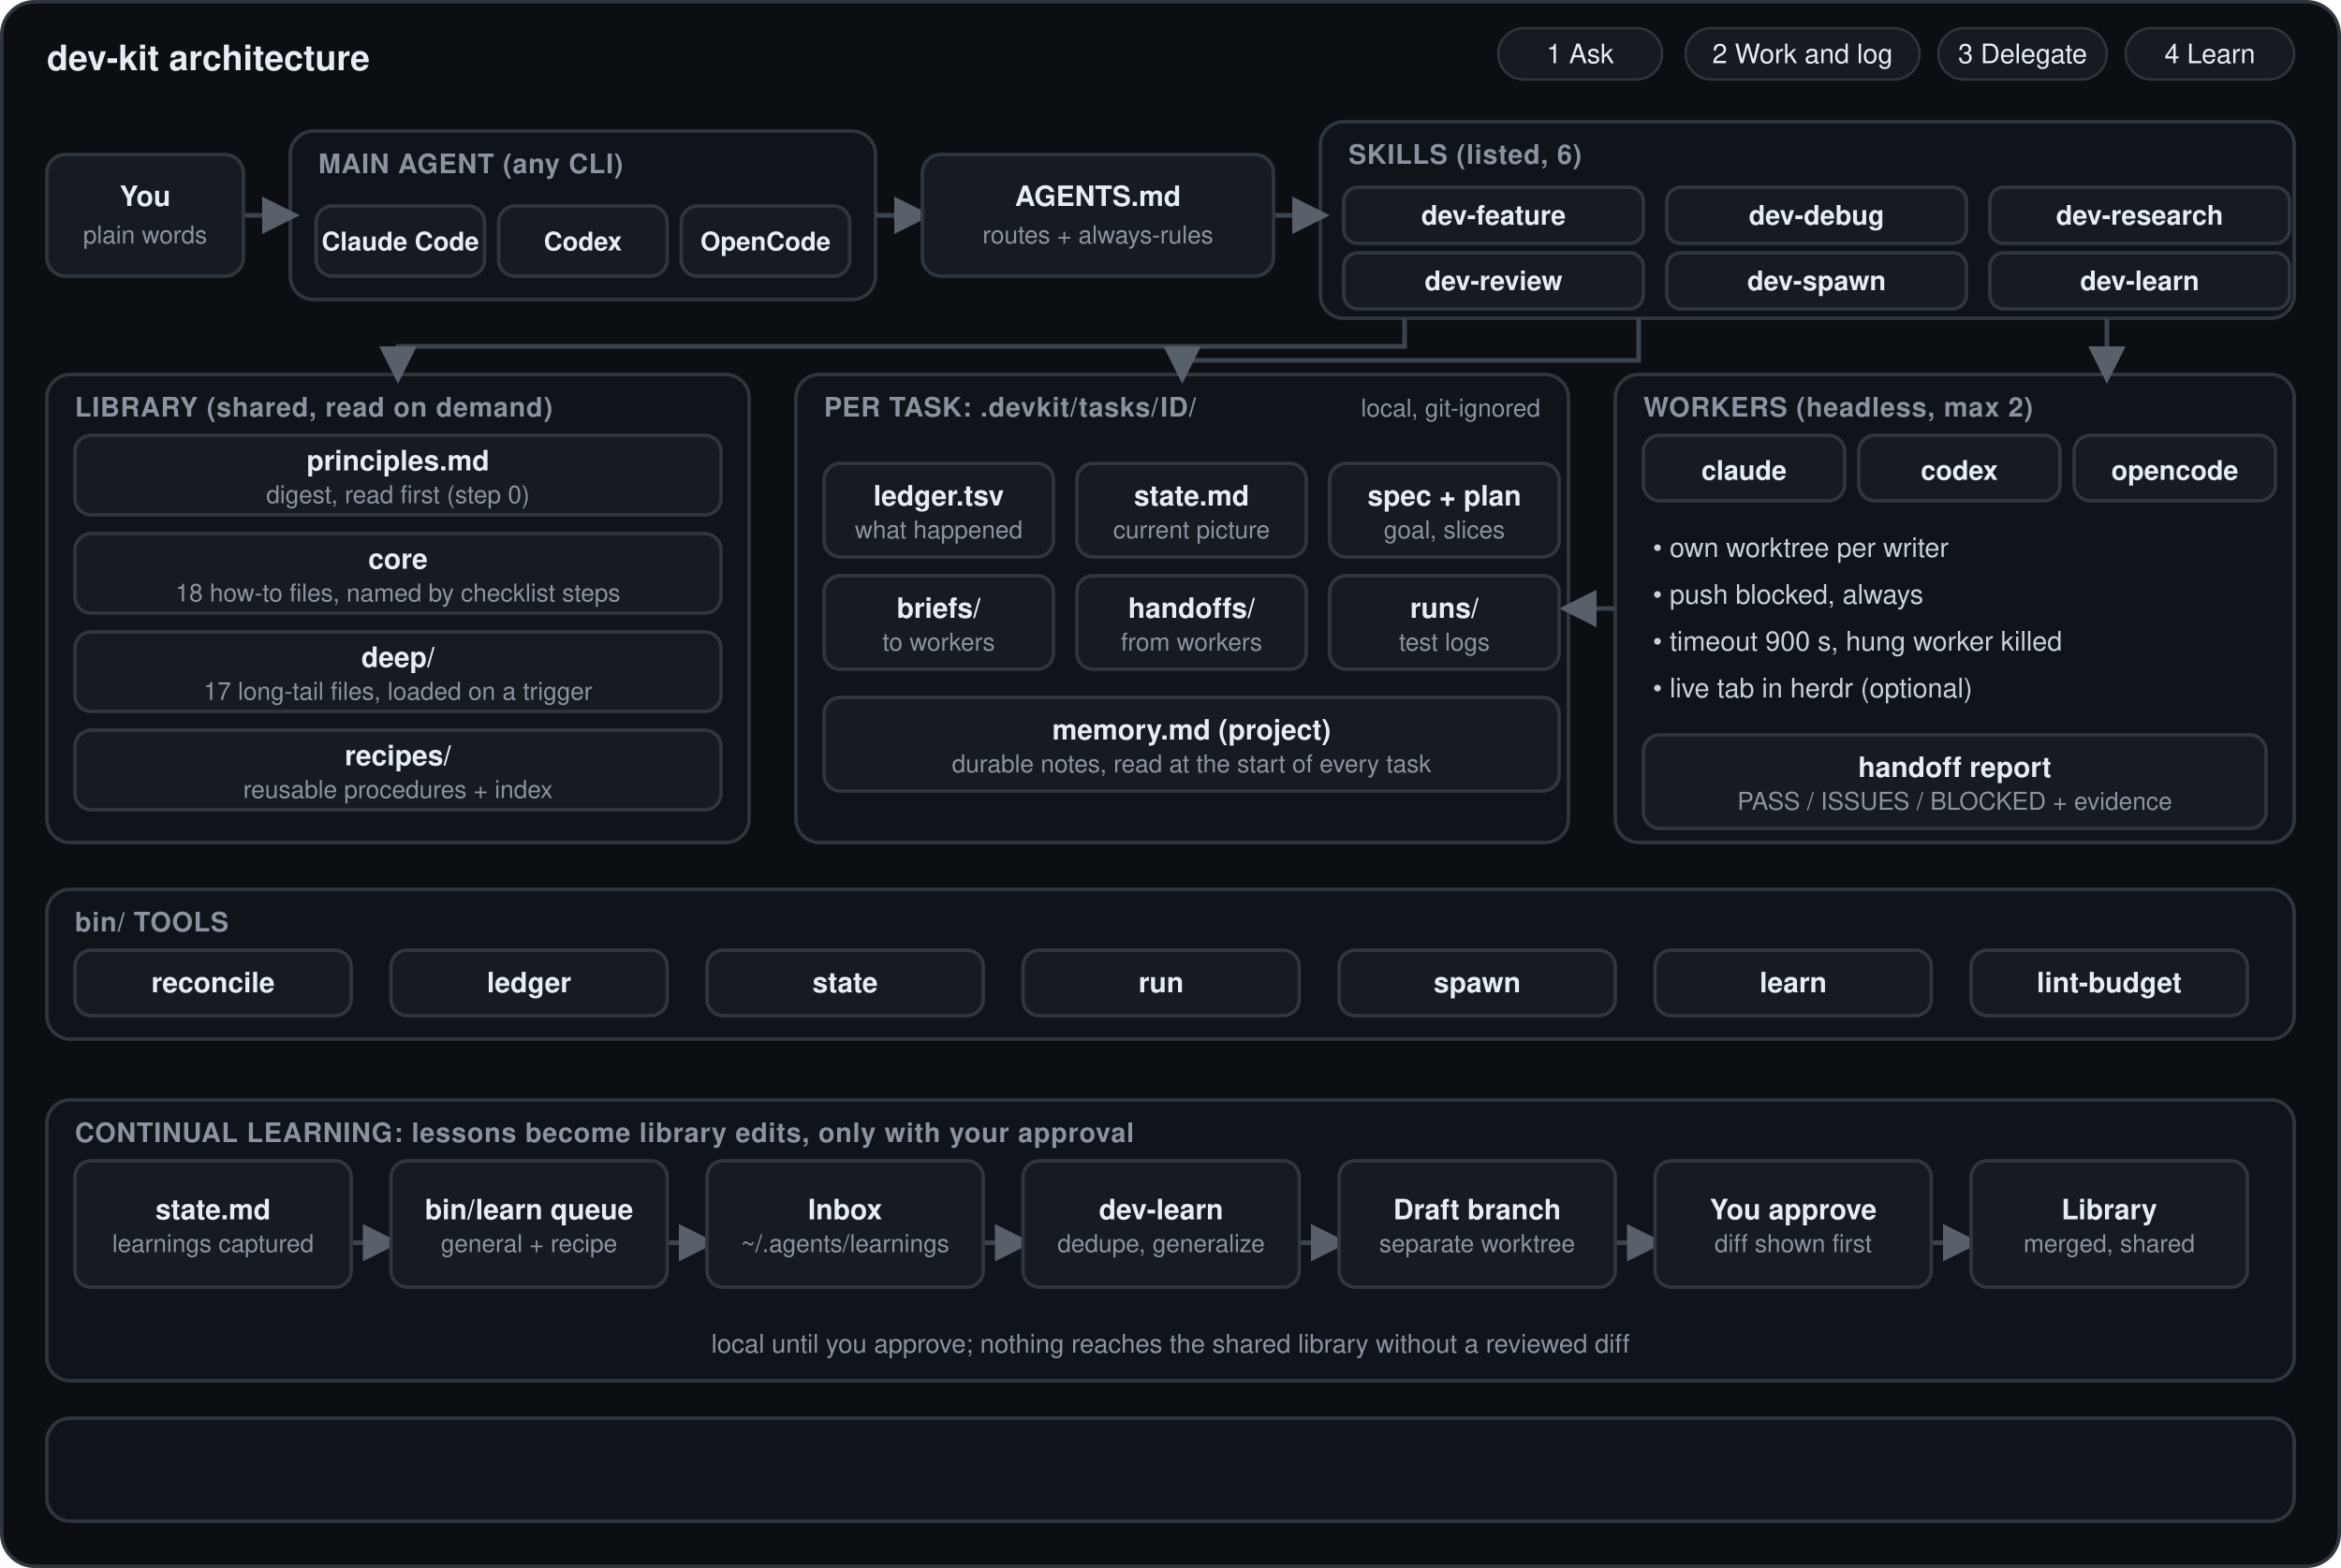
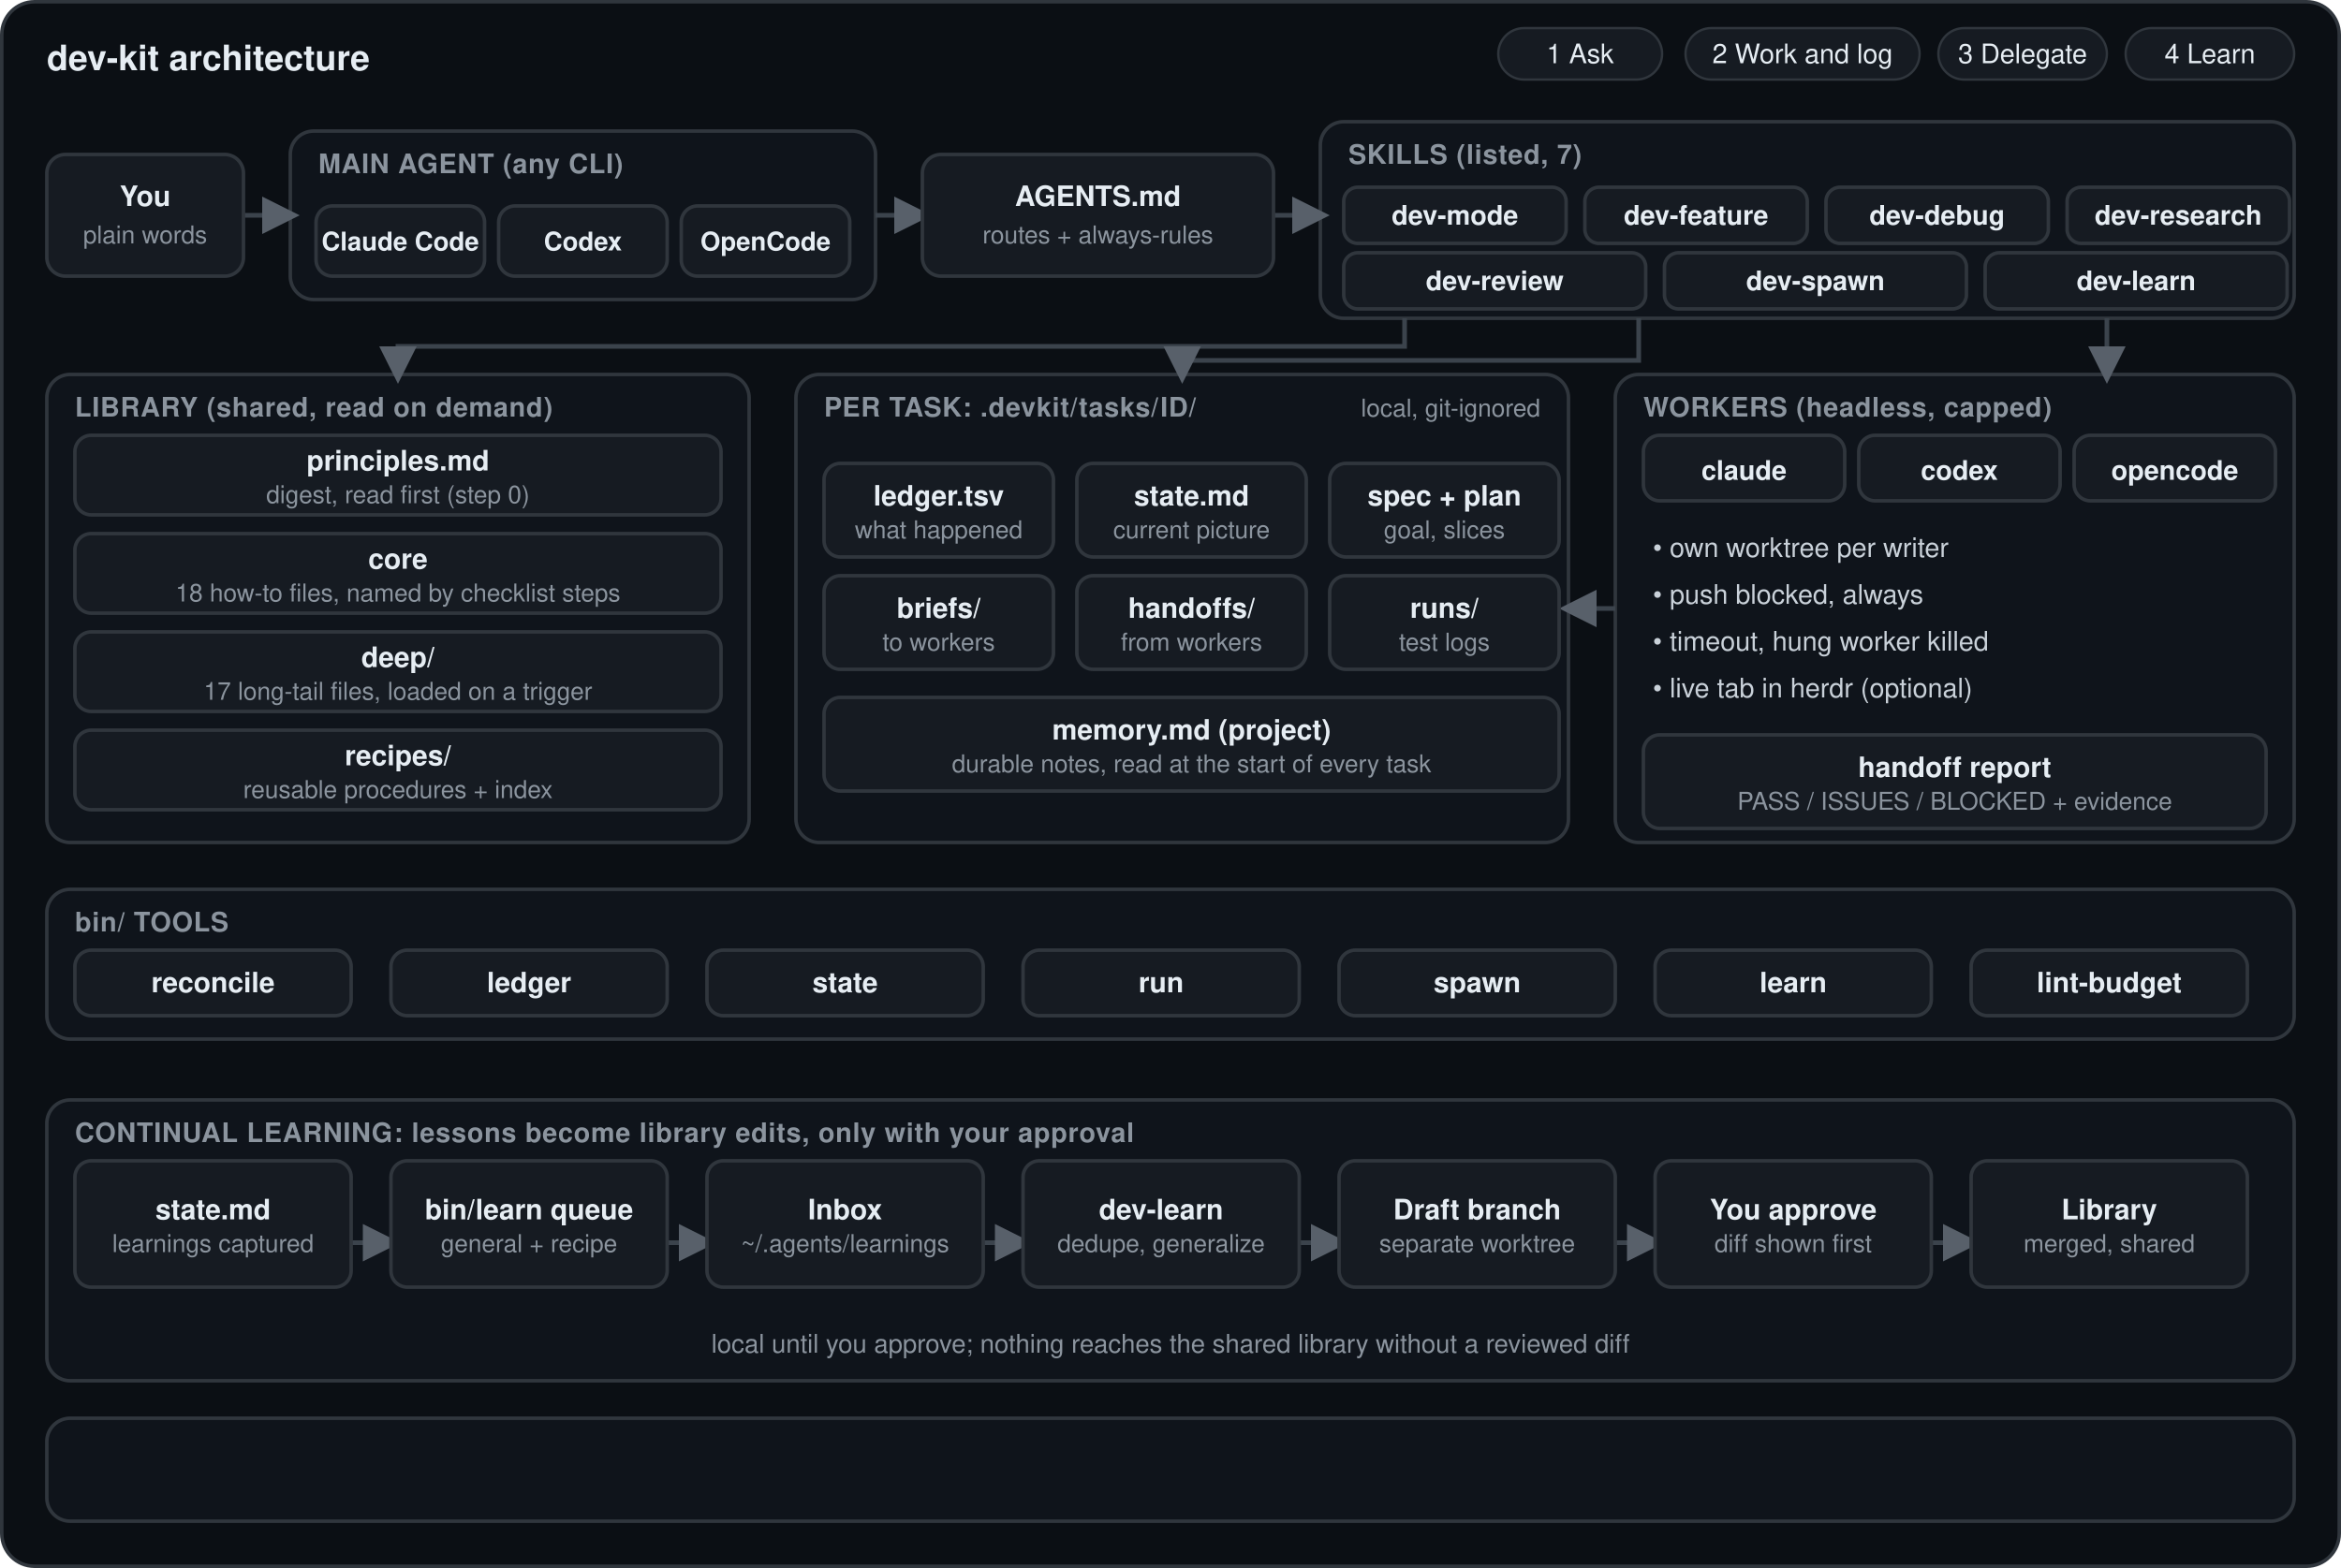
<svg xmlns="http://www.w3.org/2000/svg" viewBox="0 0 1000 670" width="1000" height="670" role="img" aria-label="dev-kit architecture: main agent, skills, library tiers, per-task folder, workers, tools and the learning pipeline">
  <style>
text{font-family:system-ui,-apple-system,"Segoe UI",Helvetica,Arial,sans-serif}
.h{fill:#e6edf3;font-size:15px;font-weight:600}
.pt{fill:#8b949e;font-size:11.5px;font-weight:600;letter-spacing:.3px}
.t{fill:#e6edf3;font-size:12px;font-weight:600;text-anchor:middle}
.s{fill:#8b949e;font-size:10.5px;text-anchor:middle}
.l{fill:#c9d1d9;font-size:11.5px}
.cap{fill:#c9d1d9;font-size:13px;text-anchor:middle;opacity:0}
.pill{fill:#161b22;stroke:#30363d;stroke-width:1}
.pl{fill:#e6edf3;font-size:11.5px;text-anchor:middle}
.pan{fill:#0f141b;stroke:#30363d;stroke-width:1.5}
.chip{fill:#161b22;stroke:#30363d;stroke-width:1.5}
.ln{fill:none;stroke:#3b434c;stroke-width:2}
.dot{opacity:0}
@keyframes pa1{0%{stroke:#58a6ff;stroke-width:2.2}24.99%{stroke:#58a6ff;stroke-width:2.2}25%{stroke:#30363d;stroke-width:1.5}100%{stroke:#30363d;stroke-width:1.5}}@keyframes ca1{0%{stroke:#58a6ff;stroke-width:2.2;fill:#1c2b44}24.99%{stroke:#58a6ff;stroke-width:2.2;fill:#1c2b44}25%{stroke:#30363d;stroke-width:1.5;fill:#161b22}100%{stroke:#30363d;stroke-width:1.5;fill:#161b22}}@keyframes sa1{0%{stroke:#58a6ff;stroke-width:2.6}24.99%{stroke:#58a6ff;stroke-width:2.6}25%{stroke:#3b434c;stroke-width:2}100%{stroke:#3b434c;stroke-width:2}}@keyframes oa1{0%{opacity:1}24.99%{opacity:1}25%{opacity:0}100%{opacity:0}}@keyframes pa2{0%{stroke:#30363d;stroke-width:1.5}24.99%{stroke:#30363d;stroke-width:1.5}25%{stroke:#58a6ff;stroke-width:2.2}49.99%{stroke:#58a6ff;stroke-width:2.2}50%{stroke:#30363d;stroke-width:1.5}100%{stroke:#30363d;stroke-width:1.5}}@keyframes ca2{0%{stroke:#30363d;stroke-width:1.5;fill:#161b22}24.99%{stroke:#30363d;stroke-width:1.5;fill:#161b22}25%{stroke:#58a6ff;stroke-width:2.2;fill:#1c2b44}49.99%{stroke:#58a6ff;stroke-width:2.2;fill:#1c2b44}50%{stroke:#30363d;stroke-width:1.5;fill:#161b22}100%{stroke:#30363d;stroke-width:1.5;fill:#161b22}}@keyframes sa2{0%{stroke:#3b434c;stroke-width:2}24.99%{stroke:#3b434c;stroke-width:2}25%{stroke:#58a6ff;stroke-width:2.6}49.99%{stroke:#58a6ff;stroke-width:2.6}50%{stroke:#3b434c;stroke-width:2}100%{stroke:#3b434c;stroke-width:2}}@keyframes oa2{0%{opacity:0}24.99%{opacity:0}25%{opacity:1}49.99%{opacity:1}50%{opacity:0}100%{opacity:0}}@keyframes pa3{0%{stroke:#30363d;stroke-width:1.5}49.99%{stroke:#30363d;stroke-width:1.5}50%{stroke:#58a6ff;stroke-width:2.2}74.99%{stroke:#58a6ff;stroke-width:2.2}75%{stroke:#30363d;stroke-width:1.5}100%{stroke:#30363d;stroke-width:1.5}}@keyframes ca3{0%{stroke:#30363d;stroke-width:1.5;fill:#161b22}49.99%{stroke:#30363d;stroke-width:1.5;fill:#161b22}50%{stroke:#58a6ff;stroke-width:2.2;fill:#1c2b44}74.99%{stroke:#58a6ff;stroke-width:2.2;fill:#1c2b44}75%{stroke:#30363d;stroke-width:1.5;fill:#161b22}100%{stroke:#30363d;stroke-width:1.5;fill:#161b22}}@keyframes sa3{0%{stroke:#3b434c;stroke-width:2}49.99%{stroke:#3b434c;stroke-width:2}50%{stroke:#58a6ff;stroke-width:2.6}74.99%{stroke:#58a6ff;stroke-width:2.6}75%{stroke:#3b434c;stroke-width:2}100%{stroke:#3b434c;stroke-width:2}}@keyframes oa3{0%{opacity:0}49.99%{opacity:0}50%{opacity:1}74.99%{opacity:1}75%{opacity:0}100%{opacity:0}}@keyframes pa4{0%{stroke:#30363d;stroke-width:1.5}74.99%{stroke:#30363d;stroke-width:1.5}75%{stroke:#58a6ff;stroke-width:2.2}99.99%{stroke:#58a6ff;stroke-width:2.2}}@keyframes ca4{0%{stroke:#30363d;stroke-width:1.5;fill:#161b22}74.99%{stroke:#30363d;stroke-width:1.5;fill:#161b22}75%{stroke:#58a6ff;stroke-width:2.2;fill:#1c2b44}99.99%{stroke:#58a6ff;stroke-width:2.2;fill:#1c2b44}}@keyframes sa4{0%{stroke:#3b434c;stroke-width:2}74.99%{stroke:#3b434c;stroke-width:2}75%{stroke:#58a6ff;stroke-width:2.6}99.99%{stroke:#58a6ff;stroke-width:2.6}}@keyframes oa4{0%{opacity:0}74.99%{opacity:0}75%{opacity:1}99.99%{opacity:1}}@keyframes pa123{0%{stroke:#58a6ff;stroke-width:2.2}74.99%{stroke:#58a6ff;stroke-width:2.2}75%{stroke:#30363d;stroke-width:1.5}100%{stroke:#30363d;stroke-width:1.5}}@keyframes ca123{0%{stroke:#58a6ff;stroke-width:2.2;fill:#1c2b44}74.99%{stroke:#58a6ff;stroke-width:2.2;fill:#1c2b44}75%{stroke:#30363d;stroke-width:1.5;fill:#161b22}100%{stroke:#30363d;stroke-width:1.5;fill:#161b22}}@keyframes sa123{0%{stroke:#58a6ff;stroke-width:2.6}74.99%{stroke:#58a6ff;stroke-width:2.6}75%{stroke:#3b434c;stroke-width:2}100%{stroke:#3b434c;stroke-width:2}}@keyframes oa123{0%{opacity:1}74.99%{opacity:1}75%{opacity:0}100%{opacity:0}}@keyframes pa23{0%{stroke:#30363d;stroke-width:1.5}24.99%{stroke:#30363d;stroke-width:1.5}25%{stroke:#58a6ff;stroke-width:2.2}74.99%{stroke:#58a6ff;stroke-width:2.2}75%{stroke:#30363d;stroke-width:1.5}100%{stroke:#30363d;stroke-width:1.5}}@keyframes ca23{0%{stroke:#30363d;stroke-width:1.5;fill:#161b22}24.99%{stroke:#30363d;stroke-width:1.5;fill:#161b22}25%{stroke:#58a6ff;stroke-width:2.2;fill:#1c2b44}74.99%{stroke:#58a6ff;stroke-width:2.2;fill:#1c2b44}75%{stroke:#30363d;stroke-width:1.5;fill:#161b22}100%{stroke:#30363d;stroke-width:1.5;fill:#161b22}}@keyframes sa23{0%{stroke:#3b434c;stroke-width:2}24.99%{stroke:#3b434c;stroke-width:2}25%{stroke:#58a6ff;stroke-width:2.6}74.99%{stroke:#58a6ff;stroke-width:2.6}75%{stroke:#3b434c;stroke-width:2}100%{stroke:#3b434c;stroke-width:2}}@keyframes oa23{0%{opacity:0}24.99%{opacity:0}25%{opacity:1}74.99%{opacity:1}75%{opacity:0}100%{opacity:0}}@keyframes pa14{0%{stroke:#58a6ff;stroke-width:2.2}24.99%{stroke:#58a6ff;stroke-width:2.2}25%{stroke:#30363d;stroke-width:1.5}74.99%{stroke:#30363d;stroke-width:1.5}75%{stroke:#58a6ff;stroke-width:2.2}99.99%{stroke:#58a6ff;stroke-width:2.2}}@keyframes ca14{0%{stroke:#58a6ff;stroke-width:2.2;fill:#1c2b44}24.99%{stroke:#58a6ff;stroke-width:2.2;fill:#1c2b44}25%{stroke:#30363d;stroke-width:1.5;fill:#161b22}74.99%{stroke:#30363d;stroke-width:1.5;fill:#161b22}75%{stroke:#58a6ff;stroke-width:2.2;fill:#1c2b44}99.99%{stroke:#58a6ff;stroke-width:2.2;fill:#1c2b44}}@keyframes sa14{0%{stroke:#58a6ff;stroke-width:2.6}24.99%{stroke:#58a6ff;stroke-width:2.6}25%{stroke:#3b434c;stroke-width:2}74.99%{stroke:#3b434c;stroke-width:2}75%{stroke:#58a6ff;stroke-width:2.6}99.99%{stroke:#58a6ff;stroke-width:2.6}}@keyframes oa14{0%{opacity:1}24.99%{opacity:1}25%{opacity:0}74.99%{opacity:0}75%{opacity:1}99.99%{opacity:1}}@keyframes pa34{0%{stroke:#30363d;stroke-width:1.5}49.99%{stroke:#30363d;stroke-width:1.5}50%{stroke:#58a6ff;stroke-width:2.2}99.99%{stroke:#58a6ff;stroke-width:2.2}}@keyframes ca34{0%{stroke:#30363d;stroke-width:1.5;fill:#161b22}49.99%{stroke:#30363d;stroke-width:1.5;fill:#161b22}50%{stroke:#58a6ff;stroke-width:2.2;fill:#1c2b44}99.99%{stroke:#58a6ff;stroke-width:2.2;fill:#1c2b44}}@keyframes sa34{0%{stroke:#3b434c;stroke-width:2}49.99%{stroke:#3b434c;stroke-width:2}50%{stroke:#58a6ff;stroke-width:2.6}99.99%{stroke:#58a6ff;stroke-width:2.6}}@keyframes oa34{0%{opacity:0}49.99%{opacity:0}50%{opacity:1}99.99%{opacity:1}}@keyframes pulse{0%{stroke:#58a6ff;stroke-width:2.2;fill:#1c2b44}3.750%{stroke:#58a6ff;stroke-width:2.2;fill:#1c2b44}3.760%{stroke:#30363d;stroke-width:1.5;fill:#161b22}100%{stroke:#30363d;stroke-width:1.5;fill:#161b22}}@keyframes pillon{0%{fill:#1f6feb}25%{fill:#1f6feb}25.01%{fill:#161b22}100%{fill:#161b22}}
@media (prefers-reduced-motion:reduce){*{animation:none!important}.cap{opacity:0}}
</style>
  <defs>
    <marker id="ar" markerWidth="8" markerHeight="8" refX="6" refY="4" orient="auto">
      <path d="M0,0 L8,4 L0,8 z" fill="#58606a" />
    </marker>
    <filter id="gl" x="-150%" y="-150%" width="400%" height="400%">
      <feGaussianBlur stdDeviation="3" />
    </filter>
  </defs>
  <rect x="0.75" y="0.75" width="998.5" height="668.5" rx="14" fill="#0b0f14" stroke="#30363d" stroke-width="1.5" />
  <text x="20" y="30" class="h">dev-kit architecture</text>
  <rect class="pill" x="640" y="12" width="70" height="22" rx="11" style="animation:pillon 24s linear infinite;animation-delay:0s" />
  <text class="pl" x="675.0" y="27">1 Ask</text>
  <rect class="pill" x="720" y="12" width="100" height="22" rx="11" style="animation:pillon 24s linear infinite;animation-delay:6s" />
  <text class="pl" x="770.0" y="27">2 Work and log</text>
  <rect class="pill" x="828" y="12" width="72" height="22" rx="11" style="animation:pillon 24s linear infinite;animation-delay:12s" />
  <text class="pl" x="864.0" y="27">3 Delegate</text>
  <rect class="pill" x="908" y="12" width="72" height="22" rx="11" style="animation:pillon 24s linear infinite;animation-delay:18s" />
  <text class="pl" x="944.0" y="27">4 Learn</text>
  <rect class="pan" x="564" y="52" width="416" height="84" rx="10" style="animation:pa123 24s linear infinite;" />
-   <text class="pt" x="576" y="70">SKILLS (listed, 6)</text>
+   <text class="pt" x="576" y="70">SKILLS (listed, 7)</text>
  <rect class="pan" x="124" y="56" width="250" height="72" rx="10" style="animation:pa1 24s linear infinite;" />
  <text class="pt" x="136" y="74">MAIN AGENT (any CLI)</text>
  <rect class="pan" x="20" y="160" width="300" height="200" rx="10" style="animation:pa14 24s linear infinite;" />
  <text class="pt" x="32" y="178">LIBRARY (shared, read on demand)</text>
  <rect class="pan" x="340" y="160" width="330" height="200" rx="10" style="animation:pa23 24s linear infinite;" />
  <text class="pt" x="352" y="178">PER TASK: .devkit/tasks/ID/</text>
  <text class="s" x="658" y="178" style="text-anchor:end">local, git-ignored</text>
  <rect class="pan" x="690" y="160" width="290" height="200" rx="10" style="animation:pa3 24s linear infinite;" />
-   <text class="pt" x="702" y="178">WORKERS (headless, max 2)</text>
+   <text class="pt" x="702" y="178">WORKERS (headless, capped)</text>
  <rect class="pan" x="20" y="380" width="960" height="64" rx="10" style="" />
  <text class="pt" x="32" y="398">bin/ TOOLS</text>
  <rect class="pan" x="20" y="470" width="960" height="120" rx="10" style="animation:pa4 24s linear infinite;" />
  <text class="pt" x="32" y="488">CONTINUAL LEARNING: lessons become library edits, only with your approval</text>
  <path class="ln" d="M104,92 L124,92" marker-end="url(#ar)" style="animation:sa1 24s linear infinite;" />
  <path class="ln" d="M374,92 L394,92" marker-end="url(#ar)" style="animation:sa1 24s linear infinite;" />
  <path class="ln" d="M544,92 L564,92" marker-end="url(#ar)" style="animation:sa1 24s linear infinite;" />
  <path class="ln" d="M600,136 L600,148 L170,148 L170,160" marker-end="url(#ar)" style="animation:sa1 24s linear infinite;" />
  <path class="ln" d="M700,136 L700,154 L505,154 L505,160" marker-end="url(#ar)" style="animation:sa2 24s linear infinite;" />
  <path class="ln" d="M900,136 L900,160" marker-end="url(#ar)" style="animation:sa3 24s linear infinite;" />
  <path class="ln" d="M690,260 L670,260" marker-end="url(#ar)" style="animation:sa3 24s linear infinite;" />
  <path class="ln" d="M150,531 L167,531" marker-end="url(#ar)" style="animation:sa4 24s linear infinite;" />
  <path class="ln" d="M285,531 L302,531" marker-end="url(#ar)" style="animation:sa4 24s linear infinite;" />
  <path class="ln" d="M420,531 L437,531" marker-end="url(#ar)" style="animation:sa4 24s linear infinite;" />
  <path class="ln" d="M555,531 L572,531" marker-end="url(#ar)" style="animation:sa4 24s linear infinite;" />
  <path class="ln" d="M690,531 L707,531" marker-end="url(#ar)" style="animation:sa4 24s linear infinite;" />
  <path class="ln" d="M825,531 L842,531" marker-end="url(#ar)" style="animation:sa4 24s linear infinite;" />
  <circle class="dot" r="9" fill="#58a6ff" filter="url(#gl)" style="animation:oa1 24s linear infinite">
    <animateMotion dur="24s" repeatCount="indefinite" path="M104,92 L124,92 M374,92 L394,92 M544,92 L564,92 M600,136 L600,148 L170,148 L170,160" keyTimes="0;0.225;1" keyPoints="0;1;1" calcMode="linear" />
  </circle>
  <circle class="dot" r="4.5" fill="#79c0ff" style="animation:oa1 24s linear infinite">
    <animateMotion dur="24s" repeatCount="indefinite" path="M104,92 L124,92 M374,92 L394,92 M544,92 L564,92 M600,136 L600,148 L170,148 L170,160" keyTimes="0;0.225;1" keyPoints="0;1;1" calcMode="linear" />
  </circle>
  <circle class="dot" r="9" fill="#58a6ff" filter="url(#gl)" style="animation:oa2 24s linear infinite">
    <animateMotion dur="24s" repeatCount="indefinite" path="M700,136 L700,154 L505,154 L505,160" keyTimes="0;0.25;0.475;1" keyPoints="0;0;1;1" calcMode="linear" />
  </circle>
  <circle class="dot" r="4.5" fill="#79c0ff" style="animation:oa2 24s linear infinite">
    <animateMotion dur="24s" repeatCount="indefinite" path="M700,136 L700,154 L505,154 L505,160" keyTimes="0;0.25;0.475;1" keyPoints="0;0;1;1" calcMode="linear" />
  </circle>
  <circle class="dot" r="9" fill="#58a6ff" filter="url(#gl)" style="animation:oa3 24s linear infinite">
    <animateMotion dur="24s" repeatCount="indefinite" path="M900,136 L900,160 M690,260 L670,260" keyTimes="0;0.5;0.725;1" keyPoints="0;0;1;1" calcMode="linear" />
  </circle>
  <circle class="dot" r="4.5" fill="#79c0ff" style="animation:oa3 24s linear infinite">
    <animateMotion dur="24s" repeatCount="indefinite" path="M900,136 L900,160 M690,260 L670,260" keyTimes="0;0.5;0.725;1" keyPoints="0;0;1;1" calcMode="linear" />
  </circle>
  <circle class="dot" r="9" fill="#58a6ff" filter="url(#gl)" style="animation:oa4 24s linear infinite">
    <animateMotion dur="24s" repeatCount="indefinite" path="M91,531 L901,531" keyTimes="0;0.75;0.975;1" keyPoints="0;0;1;1" calcMode="linear" />
  </circle>
  <circle class="dot" r="4.5" fill="#79c0ff" style="animation:oa4 24s linear infinite">
    <animateMotion dur="24s" repeatCount="indefinite" path="M91,531 L901,531" keyTimes="0;0.75;0.975;1" keyPoints="0;0;1;1" calcMode="linear" />
  </circle>
  <rect class="chip" x="20" y="66" width="84" height="52" rx="8" style="animation:ca1 24s linear infinite;" />
  <text class="t" x="62" y="88">You</text>
  <text class="s" x="62" y="104">plain words</text>
  <rect class="chip" x="135" y="88" width="72" height="30" rx="7" />
  <text class="t" x="171" y="107" style="font-size:11px">Claude Code</text>
  <rect class="chip" x="213" y="88" width="72" height="30" rx="7" />
  <text class="t" x="249" y="107" style="font-size:11px">Codex</text>
  <rect class="chip" x="291" y="88" width="72" height="30" rx="7" />
  <text class="t" x="327" y="107" style="font-size:11px">OpenCode</text>
  <rect class="chip" x="394" y="66" width="150" height="52" rx="8" style="animation:ca1 24s linear infinite;" />
  <text class="t" x="469" y="88">AGENTS.md</text>
  <text class="s" x="469" y="104">routes + always-rules</text>
-   <rect class="chip" x="574" y="80" width="128" height="24" rx="6" />
-   <text class="t" x="638" y="96" style="font-size:11.5px">dev-feature</text>
-   <rect class="chip" x="712" y="80" width="128" height="24" rx="6" />
-   <text class="t" x="776" y="96" style="font-size:11.5px">dev-debug</text>
-   <rect class="chip" x="850" y="80" width="128" height="24" rx="6" />
-   <text class="t" x="914" y="96" style="font-size:11.5px">dev-research</text>
-   <rect class="chip" x="574" y="108" width="128" height="24" rx="6" />
-   <text class="t" x="638" y="124" style="font-size:11.5px">dev-review</text>
-   <rect class="chip" x="712" y="108" width="128" height="24" rx="6" />
-   <text class="t" x="776" y="124" style="font-size:11.5px">dev-spawn</text>
-   <rect class="chip" x="850" y="108" width="128" height="24" rx="6" />
-   <text class="t" x="914" y="124" style="font-size:11.5px">dev-learn</text>
+   <rect class="chip" x="574" y="80" width="95" height="24" rx="6" />
+   <text class="t" x="621.5" y="96" style="font-size:11.5px">dev-mode</text>
+   <rect class="chip" x="677" y="80" width="95" height="24" rx="6" />
+   <text class="t" x="724.5" y="96" style="font-size:11.5px">dev-feature</text>
+   <rect class="chip" x="780" y="80" width="95" height="24" rx="6" />
+   <text class="t" x="827.5" y="96" style="font-size:11.5px">dev-debug</text>
+   <rect class="chip" x="883" y="80" width="95" height="24" rx="6" />
+   <text class="t" x="930.5" y="96" style="font-size:11.5px">dev-research</text>
+   <rect class="chip" x="574" y="108" width="129" height="24" rx="6" />
+   <text class="t" x="638.5" y="124" style="font-size:11.5px">dev-review</text>
+   <rect class="chip" x="711" y="108" width="129" height="24" rx="6" />
+   <text class="t" x="775.5" y="124" style="font-size:11.5px">dev-spawn</text>
+   <rect class="chip" x="848" y="108" width="129" height="24" rx="6" />
+   <text class="t" x="912.5" y="124" style="font-size:11.5px">dev-learn</text>
  <rect class="chip" x="32" y="186" width="276" height="34" rx="7" style="animation:ca1 24s linear infinite;" />
  <text class="t" x="170.0" y="201.0">principles.md</text>
  <text class="s" x="170.0" y="215.0">digest, read first (step 0)</text>
  <rect class="chip" x="32" y="228" width="276" height="34" rx="7" style="" />
  <text class="t" x="170.0" y="243.0">core</text>
  <text class="s" x="170.0" y="257.0">18 how-to files, named by checklist steps</text>
  <rect class="chip" x="32" y="270" width="276" height="34" rx="7" style="" />
  <text class="t" x="170.0" y="285.0">deep/</text>
  <text class="s" x="170.0" y="299.0">17 long-tail files, loaded on a trigger</text>
  <rect class="chip" x="32" y="312" width="276" height="34" rx="7" style="animation:ca4 24s linear infinite;" />
  <text class="t" x="170.0" y="327.0">recipes/</text>
  <text class="s" x="170.0" y="341.0">reusable procedures + index</text>
  <rect class="chip" x="352" y="198" width="98" height="40" rx="7" style="animation:ca2 24s linear infinite;" />
  <text class="t" x="401.0" y="216.0">ledger.tsv</text>
  <text class="s" x="401.0" y="230.0">what happened</text>
  <rect class="chip" x="460" y="198" width="98" height="40" rx="7" style="animation:ca2 24s linear infinite;" />
  <text class="t" x="509.0" y="216.0">state.md</text>
  <text class="s" x="509.0" y="230.0">current picture</text>
  <rect class="chip" x="568" y="198" width="98" height="40" rx="7" style="" />
  <text class="t" x="617.0" y="216.0">spec + plan</text>
  <text class="s" x="617.0" y="230.0">goal, slices</text>
  <rect class="chip" x="352" y="246" width="98" height="40" rx="7" style="animation:ca3 24s linear infinite;" />
  <text class="t" x="401.0" y="264.0">briefs/</text>
  <text class="s" x="401.0" y="278.0">to workers</text>
  <rect class="chip" x="460" y="246" width="98" height="40" rx="7" style="animation:ca3 24s linear infinite;" />
  <text class="t" x="509.0" y="264.0">handoffs/</text>
  <text class="s" x="509.0" y="278.0">from workers</text>
  <rect class="chip" x="568" y="246" width="98" height="40" rx="7" style="animation:ca2 24s linear infinite;" />
  <text class="t" x="617.0" y="264.0">runs/</text>
  <text class="s" x="617.0" y="278.0">test logs</text>
  <rect class="chip" x="352" y="298" width="314" height="40" rx="7" style="animation:ca1 24s linear infinite;" />
  <text class="t" x="509.0" y="316.0">memory.md (project)</text>
  <text class="s" x="509.0" y="330.0">durable notes, read at the start of every task</text>
  <rect class="chip" x="702" y="186" width="86" height="28" rx="7" />
  <text class="t" x="745" y="205" style="font-size:11.5px">claude</text>
  <rect class="chip" x="794" y="186" width="86" height="28" rx="7" />
  <text class="t" x="837" y="205" style="font-size:11.5px">codex</text>
  <rect class="chip" x="886" y="186" width="86" height="28" rx="7" />
  <text class="t" x="929" y="205" style="font-size:11.5px">opencode</text>
  <text class="l" x="706" y="238">• own worktree per writer</text>
  <text class="l" x="706" y="258">• push blocked, always</text>
-   <text class="l" x="706" y="278">• timeout 900 s, hung worker killed</text>
+   <text class="l" x="706" y="278">• timeout, hung worker killed</text>
  <text class="l" x="706" y="298">• live tab in herdr (optional)</text>
  <rect class="chip" x="702" y="314" width="266" height="40" rx="7" style="" />
  <text class="t" x="835.0" y="332.0">handoff report</text>
  <text class="s" x="835.0" y="346.0">PASS / ISSUES / BLOCKED + evidence</text>
  <rect class="chip" x="32" y="406" width="118" height="28" rx="7" style="animation:ca1 24s linear infinite;" />
  <text class="t" x="91.0" y="424.0">reconcile</text>
  <rect class="chip" x="167" y="406" width="118" height="28" rx="7" style="animation:ca2 24s linear infinite;" />
  <text class="t" x="226.0" y="424.0">ledger</text>
  <rect class="chip" x="302" y="406" width="118" height="28" rx="7" style="animation:ca2 24s linear infinite;" />
  <text class="t" x="361.0" y="424.0">state</text>
  <rect class="chip" x="437" y="406" width="118" height="28" rx="7" style="animation:ca2 24s linear infinite;" />
  <text class="t" x="496.0" y="424.0">run</text>
  <rect class="chip" x="572" y="406" width="118" height="28" rx="7" style="animation:ca3 24s linear infinite;" />
  <text class="t" x="631.0" y="424.0">spawn</text>
  <rect class="chip" x="707" y="406" width="118" height="28" rx="7" style="animation:ca4 24s linear infinite;" />
  <text class="t" x="766.0" y="424.0">learn</text>
  <rect class="chip" x="842" y="406" width="118" height="28" rx="7" style="" />
  <text class="t" x="901.0" y="424.0">lint-budget</text>
  <rect class="chip" x="32" y="496" width="118" height="54" rx="7" style="animation:pulse 24s linear infinite;animation-delay:17.55s" />
  <text class="t" x="91.0" y="521.0">state.md</text>
  <text class="s" x="91.0" y="535.0">learnings captured</text>
  <rect class="chip" x="167" y="496" width="118" height="54" rx="7" style="animation:pulse 24s linear infinite;animation-delay:18.45s" />
  <text class="t" x="226.0" y="521.0">bin/learn queue</text>
  <text class="s" x="226.0" y="535.0">general + recipe</text>
  <rect class="chip" x="302" y="496" width="118" height="54" rx="7" style="animation:pulse 24s linear infinite;animation-delay:19.35s" />
  <text class="t" x="361.0" y="521.0">Inbox</text>
  <text class="s" x="361.0" y="535.0">~/.agents/learnings</text>
  <rect class="chip" x="437" y="496" width="118" height="54" rx="7" style="animation:pulse 24s linear infinite;animation-delay:20.25s" />
  <text class="t" x="496.0" y="521.0">dev-learn</text>
  <text class="s" x="496.0" y="535.0">dedupe, generalize</text>
  <rect class="chip" x="572" y="496" width="118" height="54" rx="7" style="animation:pulse 24s linear infinite;animation-delay:21.15s" />
  <text class="t" x="631.0" y="521.0">Draft branch</text>
  <text class="s" x="631.0" y="535.0">separate worktree</text>
  <rect class="chip" x="707" y="496" width="118" height="54" rx="7" style="animation:pulse 24s linear infinite;animation-delay:22.05s" />
  <text class="t" x="766.0" y="521.0">You approve</text>
  <text class="s" x="766.0" y="535.0">diff shown first</text>
  <rect class="chip" x="842" y="496" width="118" height="54" rx="7" style="animation:pulse 24s linear infinite;animation-delay:22.95s" />
  <text class="t" x="901.0" y="521.0">Library</text>
  <text class="s" x="901.0" y="535.0">merged, shared</text>
  <text class="s" x="500" y="578" style="font-size:11px">local until you approve; nothing reaches the shared library without a reviewed diff</text>
  <rect x="20" y="606" width="960" height="44" rx="10" fill="#0f141b" stroke="#30363d" stroke-width="1.5" />
  <text class="cap" x="500" y="634" style="animation:oa1 24s linear infinite">Ask: you describe the work, AGENTS.md routes it to a skill, and the skill skims the principles digest first.</text>
  <text class="cap" x="500" y="634" style="animation:oa2 24s linear infinite">Work and log: every step lands in the ledger, a short state.md keeps the current picture, tests run quietly.</text>
  <text class="cap" x="500" y="634" style="animation:oa3 24s linear infinite">Delegate: big or independent work goes to workers on any CLI; they report back through handoff files.</text>
  <text class="cap" x="500" y="634" style="animation:oa4 24s linear infinite">Learn: lessons are queued locally, dev-learn drafts a library change on a branch, and nothing merges without you.</text>
</svg>
